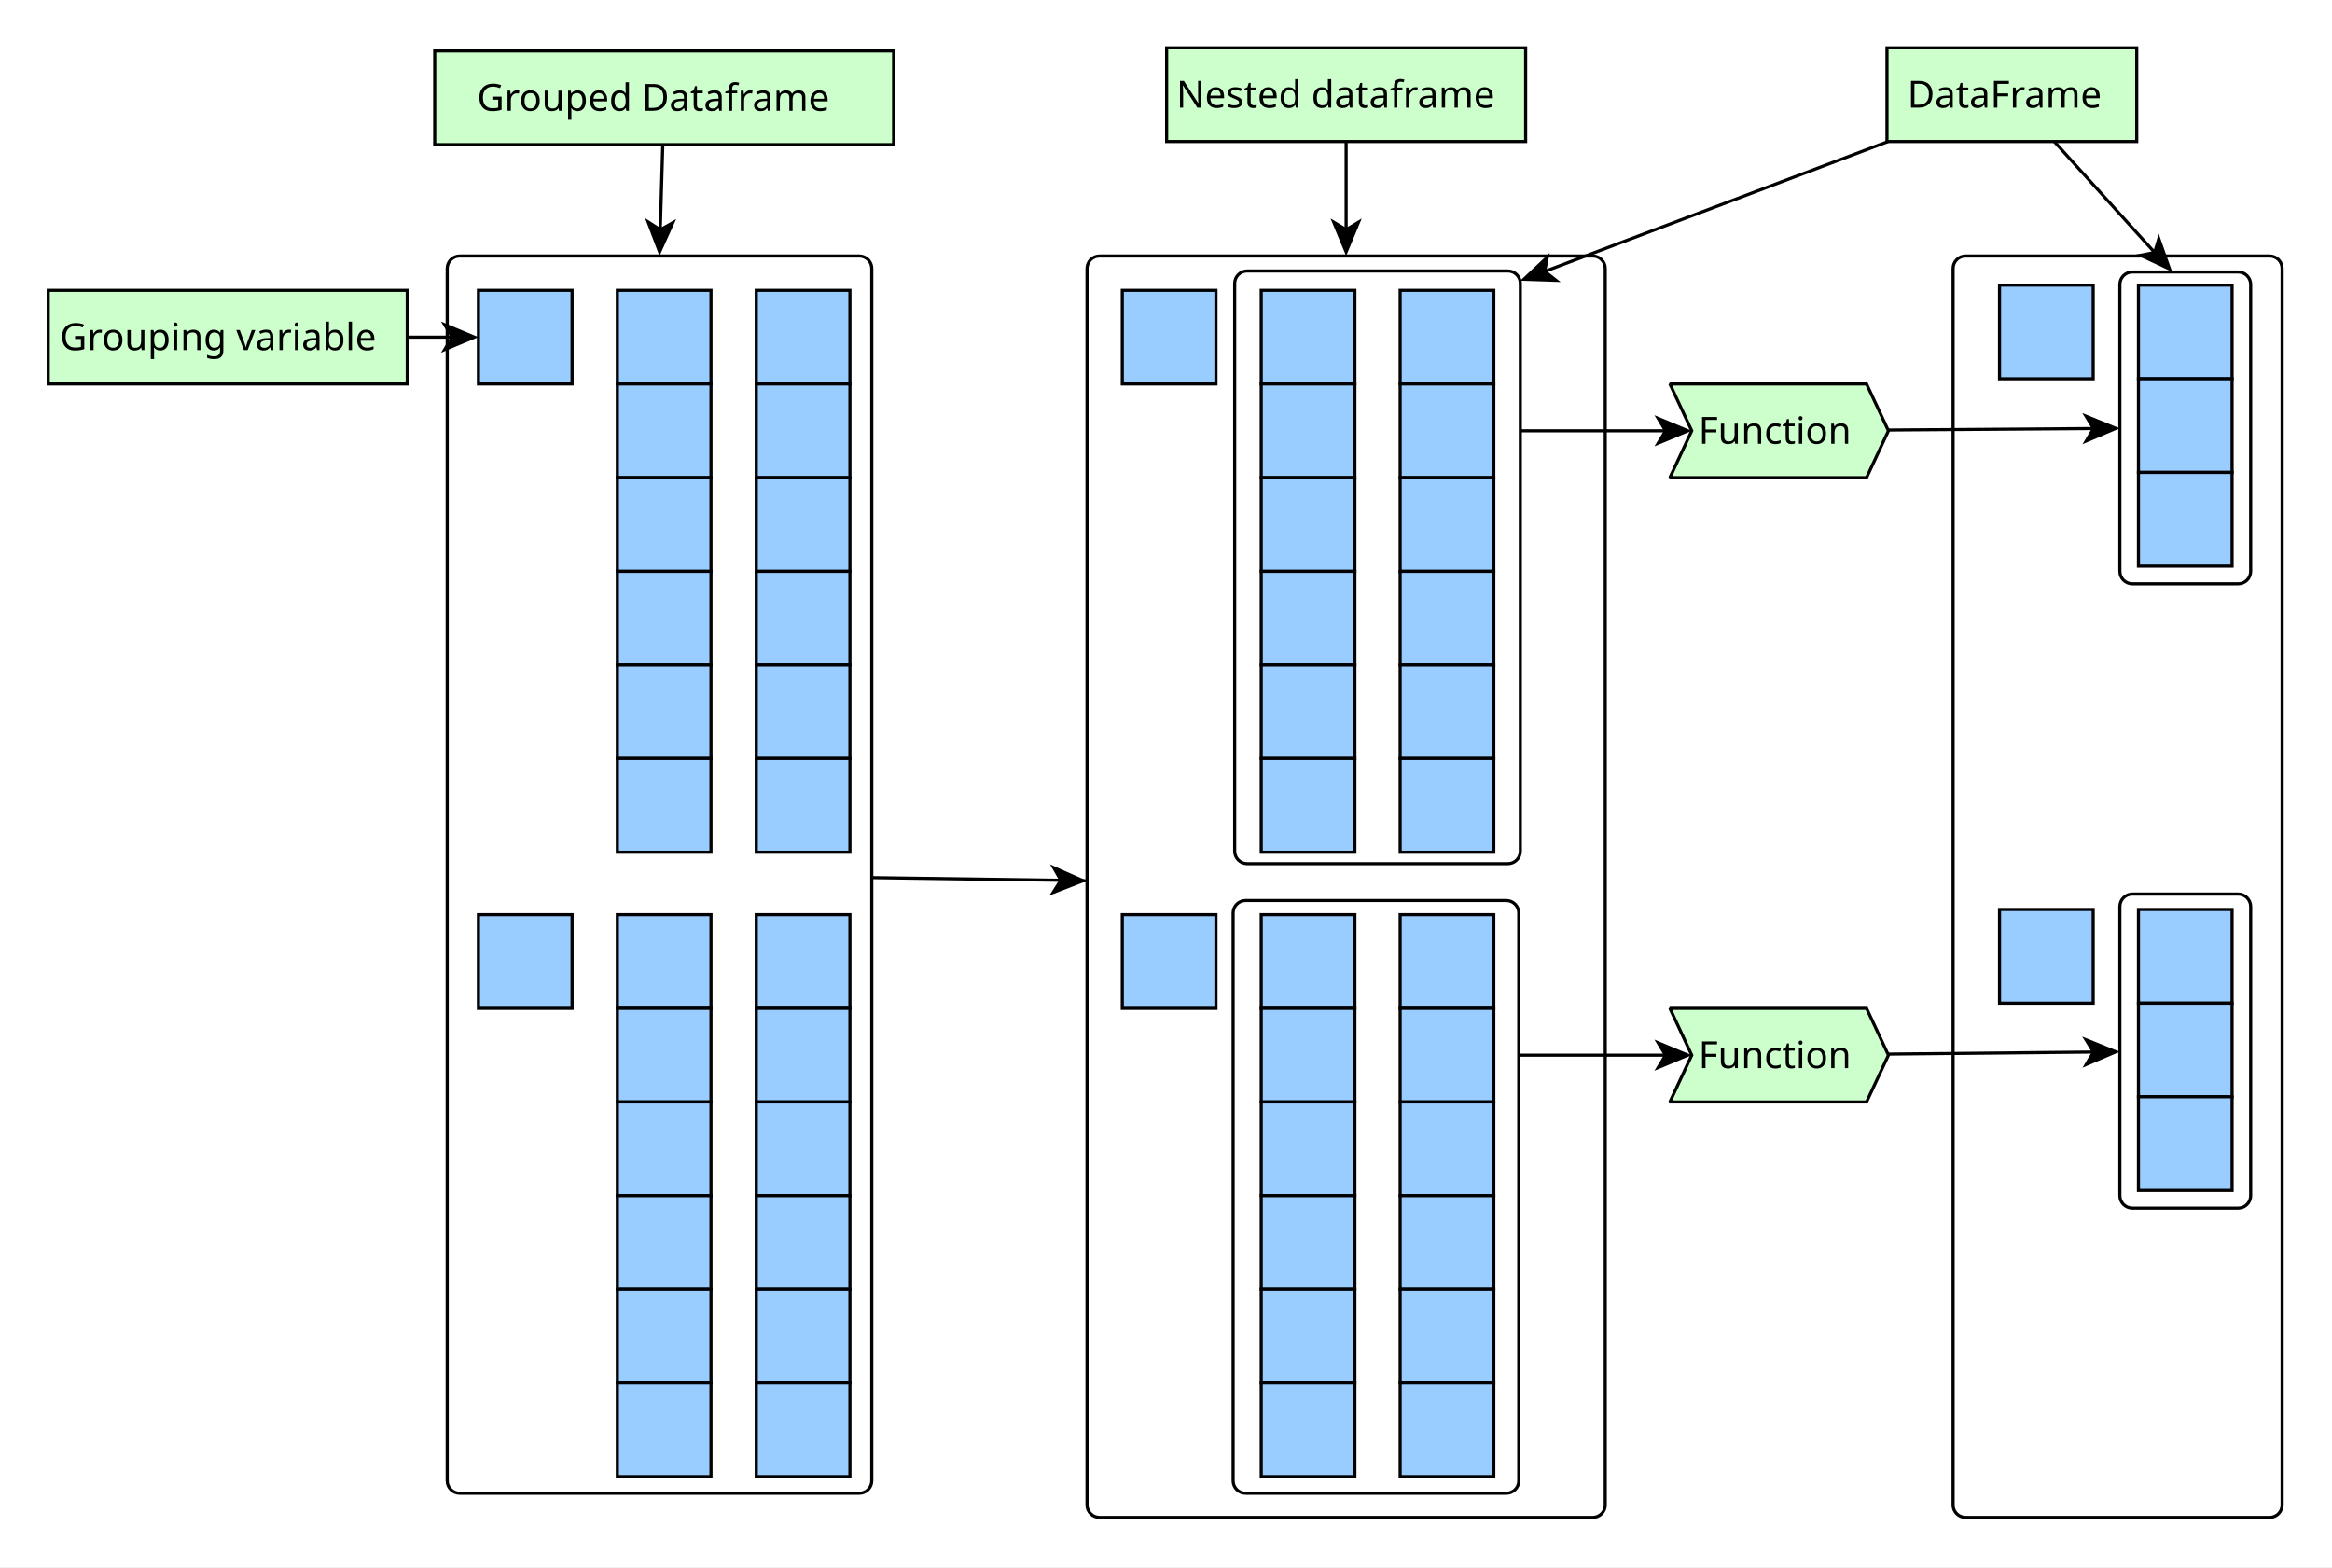
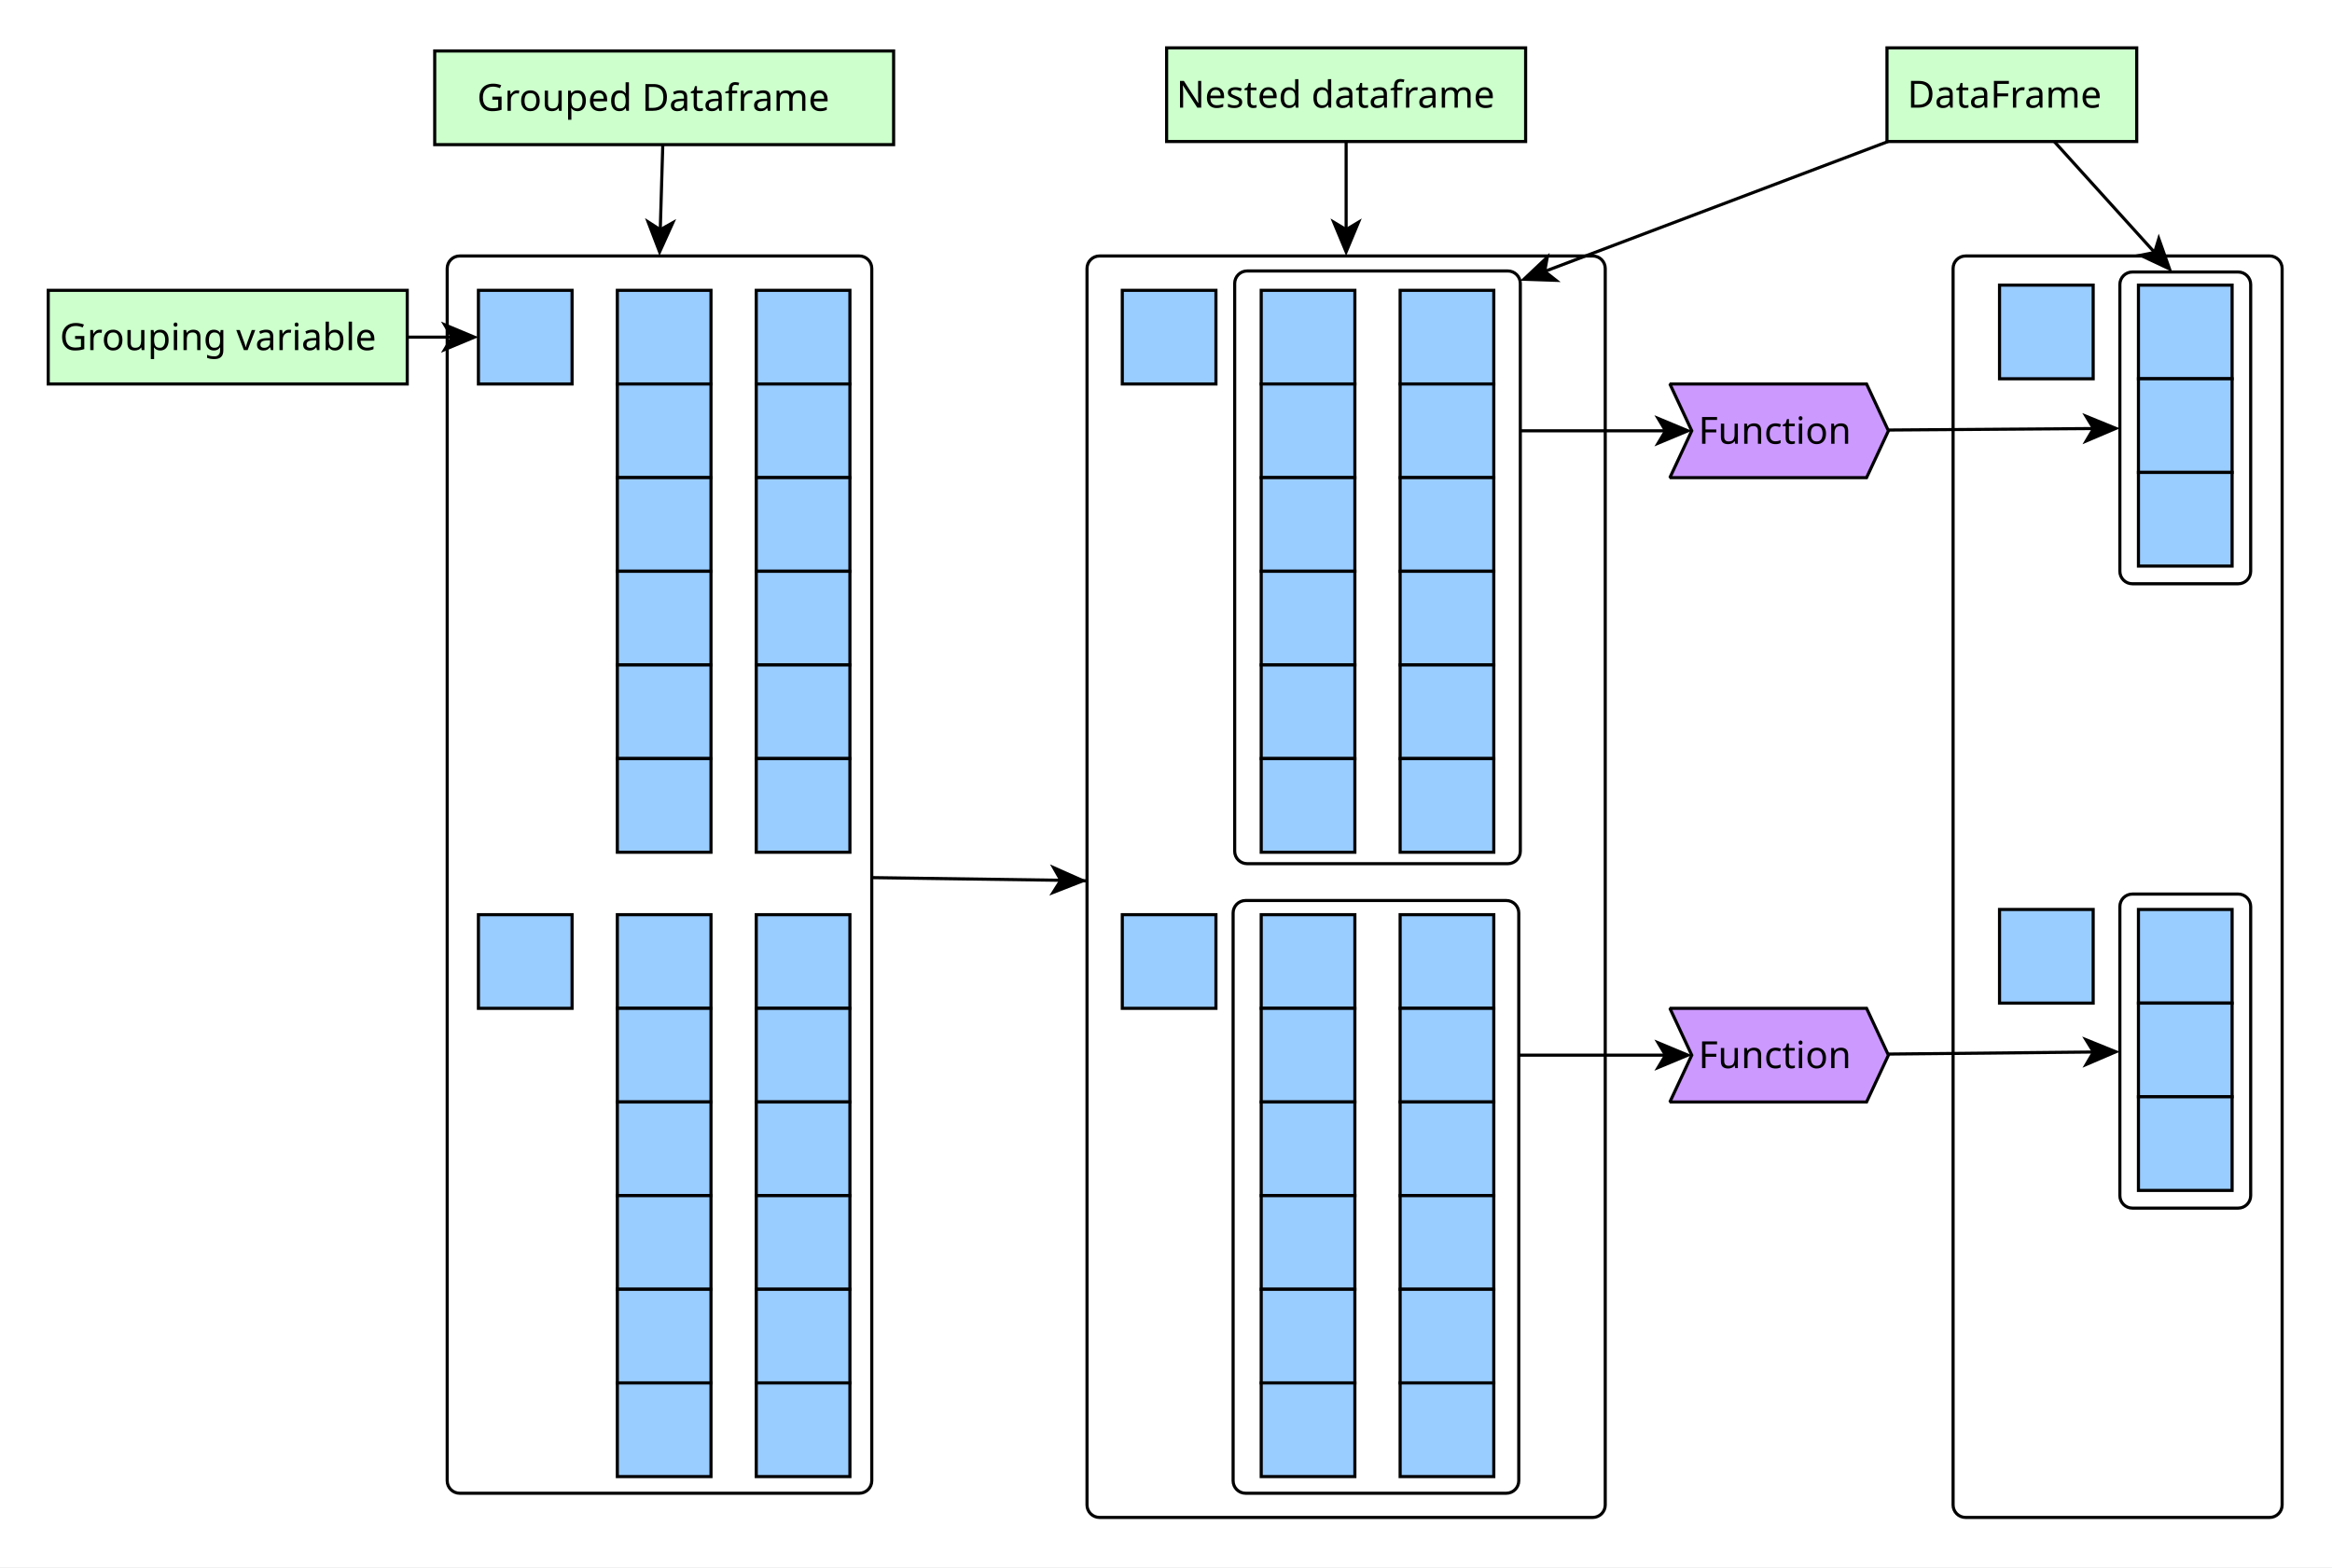
<svg xmlns="http://www.w3.org/2000/svg" fill-opacity="1" color-rendering="auto" color-interpolation="auto" text-rendering="auto" stroke="black" stroke-linecap="square" width="747" stroke-miterlimit="10" shape-rendering="auto" stroke-opacity="1" fill="black" stroke-dasharray="none" font-weight="normal" stroke-width="1" height="502" font-family="'Dialog'" font-style="normal" stroke-linejoin="miter" font-size="12px" stroke-dashoffset="0" image-rendering="auto">
  <defs id="genericDefs" />
  <g>
    <defs id="defs1">
      <clipPath clipPathUnits="userSpaceOnUse" id="clipPath1">
        <path d="M0 0 L747 0 L747 502 L0 502 L0 0 Z" />
      </clipPath>
      <clipPath clipPathUnits="userSpaceOnUse" id="clipPath2">
        <path d="M599 198 L1346 198 L1346 700 L599 700 L599 198 Z" />
      </clipPath>
    </defs>
    <g fill="white" text-rendering="geometricPrecision" shape-rendering="geometricPrecision" transform="translate(-599,-198)" stroke="white">
      <rect x="599" width="747" height="502" y="198" clip-path="url(#clipPath2)" stroke="none" />
    </g>
    <g fill="rgb(204,255,204)" text-rendering="geometricPrecision" shape-rendering="geometricPrecision" transform="matrix(1,0,0,1,-599,-198)" stroke="rgb(204,255,204)">
      <rect x="1203.45" width="80" height="30" y="213.333" clip-path="url(#clipPath2)" stroke="none" />
    </g>
    <g text-rendering="geometricPrecision" stroke-miterlimit="1.45" shape-rendering="geometricPrecision" transform="matrix(1,0,0,1,-599,-198)" stroke-linecap="butt">
      <rect fill="none" x="1203.45" width="80" height="30" y="213.333" clip-path="url(#clipPath2)" />
      <text x="1209.993" xml:space="preserve" y="232.488" clip-path="url(#clipPath2)" font-family="sans-serif" stroke="none">DataFrame</text>
    </g>
    <g fill="rgb(204,255,204)" text-rendering="geometricPrecision" shape-rendering="geometricPrecision" transform="matrix(1,0,0,1,-599,-198)" stroke="rgb(204,255,204)">
      <rect x="972.7" width="115" height="30" y="213.333" clip-path="url(#clipPath2)" stroke="none" />
    </g>
    <g text-rendering="geometricPrecision" stroke-miterlimit="1.45" shape-rendering="geometricPrecision" transform="matrix(1,0,0,1,-599,-198)" stroke-linecap="butt">
      <rect fill="none" x="972.7" width="115" height="30" y="213.333" clip-path="url(#clipPath2)" />
      <text x="975.828" xml:space="preserve" y="232.488" clip-path="url(#clipPath2)" font-family="sans-serif" stroke="none">Nested dataframe</text>
    </g>
    <g fill="rgb(153,204,255)" text-rendering="geometricPrecision" shape-rendering="geometricPrecision" transform="matrix(1,0,0,1,-599,-198)" stroke="rgb(153,204,255)">
      <rect x="752.25" width="30" height="30" y="291" clip-path="url(#clipPath2)" stroke="none" />
    </g>
    <g text-rendering="geometricPrecision" stroke-miterlimit="1.45" shape-rendering="geometricPrecision" transform="matrix(1,0,0,1,-599,-198)" stroke-linecap="butt">
      <rect fill="none" x="752.25" width="30" height="30" y="291" clip-path="url(#clipPath2)" />
    </g>
    <g fill="rgb(153,204,255)" text-rendering="geometricPrecision" shape-rendering="geometricPrecision" transform="matrix(1,0,0,1,-599,-198)" stroke="rgb(153,204,255)">
      <rect x="752.25" width="30" height="30" y="491" clip-path="url(#clipPath2)" stroke="none" />
    </g>
    <g text-rendering="geometricPrecision" stroke-miterlimit="1.45" shape-rendering="geometricPrecision" transform="matrix(1,0,0,1,-599,-198)" stroke-linecap="butt">
      <rect fill="none" x="752.25" width="30" height="30" y="491" clip-path="url(#clipPath2)" />
    </g>
    <g fill="rgb(153,204,255)" text-rendering="geometricPrecision" shape-rendering="geometricPrecision" transform="matrix(1,0,0,1,-599,-198)" stroke="rgb(153,204,255)">
      <rect x="796.75" width="30" height="30" y="291" clip-path="url(#clipPath2)" stroke="none" />
    </g>
    <g text-rendering="geometricPrecision" stroke-miterlimit="1.45" shape-rendering="geometricPrecision" transform="matrix(1,0,0,1,-599,-198)" stroke-linecap="butt">
      <rect fill="none" x="796.75" width="30" height="30" y="291" clip-path="url(#clipPath2)" />
    </g>
    <g fill="rgb(153,204,255)" text-rendering="geometricPrecision" shape-rendering="geometricPrecision" transform="matrix(1,0,0,1,-599,-198)" stroke="rgb(153,204,255)">
      <rect x="796.75" width="30" height="30" y="321" clip-path="url(#clipPath2)" stroke="none" />
    </g>
    <g text-rendering="geometricPrecision" stroke-miterlimit="1.45" shape-rendering="geometricPrecision" transform="matrix(1,0,0,1,-599,-198)" stroke-linecap="butt">
      <rect fill="none" x="796.75" width="30" height="30" y="321" clip-path="url(#clipPath2)" />
    </g>
    <g fill="rgb(153,204,255)" text-rendering="geometricPrecision" shape-rendering="geometricPrecision" transform="matrix(1,0,0,1,-599,-198)" stroke="rgb(153,204,255)">
      <rect x="796.75" width="30" height="30" y="351" clip-path="url(#clipPath2)" stroke="none" />
    </g>
    <g text-rendering="geometricPrecision" stroke-miterlimit="1.45" shape-rendering="geometricPrecision" transform="matrix(1,0,0,1,-599,-198)" stroke-linecap="butt">
      <rect fill="none" x="796.75" width="30" height="30" y="351" clip-path="url(#clipPath2)" />
    </g>
    <g fill="rgb(153,204,255)" text-rendering="geometricPrecision" shape-rendering="geometricPrecision" transform="matrix(1,0,0,1,-599,-198)" stroke="rgb(153,204,255)">
      <rect x="796.75" width="30" height="30" y="381" clip-path="url(#clipPath2)" stroke="none" />
    </g>
    <g text-rendering="geometricPrecision" stroke-miterlimit="1.45" shape-rendering="geometricPrecision" transform="matrix(1,0,0,1,-599,-198)" stroke-linecap="butt">
      <rect fill="none" x="796.75" width="30" height="30" y="381" clip-path="url(#clipPath2)" />
    </g>
    <g fill="rgb(153,204,255)" text-rendering="geometricPrecision" shape-rendering="geometricPrecision" transform="matrix(1,0,0,1,-599,-198)" stroke="rgb(153,204,255)">
      <rect x="796.75" width="30" height="30" y="411" clip-path="url(#clipPath2)" stroke="none" />
    </g>
    <g text-rendering="geometricPrecision" stroke-miterlimit="1.45" shape-rendering="geometricPrecision" transform="matrix(1,0,0,1,-599,-198)" stroke-linecap="butt">
      <rect fill="none" x="796.75" width="30" height="30" y="411" clip-path="url(#clipPath2)" />
    </g>
    <g fill="rgb(153,204,255)" text-rendering="geometricPrecision" shape-rendering="geometricPrecision" transform="matrix(1,0,0,1,-599,-198)" stroke="rgb(153,204,255)">
      <rect x="796.75" width="30" height="30" y="441" clip-path="url(#clipPath2)" stroke="none" />
    </g>
    <g text-rendering="geometricPrecision" stroke-miterlimit="1.45" shape-rendering="geometricPrecision" transform="matrix(1,0,0,1,-599,-198)" stroke-linecap="butt">
      <rect fill="none" x="796.75" width="30" height="30" y="441" clip-path="url(#clipPath2)" />
    </g>
    <g fill="rgb(153,204,255)" text-rendering="geometricPrecision" shape-rendering="geometricPrecision" transform="matrix(1,0,0,1,-599,-198)" stroke="rgb(153,204,255)">
      <rect x="841.25" width="30" height="30" y="291" clip-path="url(#clipPath2)" stroke="none" />
    </g>
    <g text-rendering="geometricPrecision" stroke-miterlimit="1.45" shape-rendering="geometricPrecision" transform="matrix(1,0,0,1,-599,-198)" stroke-linecap="butt">
      <rect fill="none" x="841.25" width="30" height="30" y="291" clip-path="url(#clipPath2)" />
    </g>
    <g fill="rgb(153,204,255)" text-rendering="geometricPrecision" shape-rendering="geometricPrecision" transform="matrix(1,0,0,1,-599,-198)" stroke="rgb(153,204,255)">
      <rect x="841.25" width="30" height="30" y="321" clip-path="url(#clipPath2)" stroke="none" />
    </g>
    <g text-rendering="geometricPrecision" stroke-miterlimit="1.45" shape-rendering="geometricPrecision" transform="matrix(1,0,0,1,-599,-198)" stroke-linecap="butt">
      <rect fill="none" x="841.25" width="30" height="30" y="321" clip-path="url(#clipPath2)" />
    </g>
    <g fill="rgb(153,204,255)" text-rendering="geometricPrecision" shape-rendering="geometricPrecision" transform="matrix(1,0,0,1,-599,-198)" stroke="rgb(153,204,255)">
      <rect x="841.25" width="30" height="30" y="351" clip-path="url(#clipPath2)" stroke="none" />
    </g>
    <g text-rendering="geometricPrecision" stroke-miterlimit="1.45" shape-rendering="geometricPrecision" transform="matrix(1,0,0,1,-599,-198)" stroke-linecap="butt">
      <rect fill="none" x="841.25" width="30" height="30" y="351" clip-path="url(#clipPath2)" />
    </g>
    <g fill="rgb(153,204,255)" text-rendering="geometricPrecision" shape-rendering="geometricPrecision" transform="matrix(1,0,0,1,-599,-198)" stroke="rgb(153,204,255)">
      <rect x="841.25" width="30" height="30" y="381" clip-path="url(#clipPath2)" stroke="none" />
    </g>
    <g text-rendering="geometricPrecision" stroke-miterlimit="1.45" shape-rendering="geometricPrecision" transform="matrix(1,0,0,1,-599,-198)" stroke-linecap="butt">
      <rect fill="none" x="841.25" width="30" height="30" y="381" clip-path="url(#clipPath2)" />
    </g>
    <g fill="rgb(153,204,255)" text-rendering="geometricPrecision" shape-rendering="geometricPrecision" transform="matrix(1,0,0,1,-599,-198)" stroke="rgb(153,204,255)">
      <rect x="841.25" width="30" height="30" y="411" clip-path="url(#clipPath2)" stroke="none" />
    </g>
    <g text-rendering="geometricPrecision" stroke-miterlimit="1.45" shape-rendering="geometricPrecision" transform="matrix(1,0,0,1,-599,-198)" stroke-linecap="butt">
      <rect fill="none" x="841.25" width="30" height="30" y="411" clip-path="url(#clipPath2)" />
    </g>
    <g fill="rgb(153,204,255)" text-rendering="geometricPrecision" shape-rendering="geometricPrecision" transform="matrix(1,0,0,1,-599,-198)" stroke="rgb(153,204,255)">
      <rect x="841.25" width="30" height="30" y="441" clip-path="url(#clipPath2)" stroke="none" />
    </g>
    <g text-rendering="geometricPrecision" stroke-miterlimit="1.45" shape-rendering="geometricPrecision" transform="matrix(1,0,0,1,-599,-198)" stroke-linecap="butt">
      <rect fill="none" x="841.25" width="30" height="30" y="441" clip-path="url(#clipPath2)" />
      <rect x="742.25" y="280" clip-path="url(#clipPath2)" fill="none" width="136" rx="4" ry="4" height="396.333" />
    </g>
    <g fill="rgb(204,255,204)" text-rendering="geometricPrecision" shape-rendering="geometricPrecision" transform="matrix(1,0,0,1,-599,-198)" stroke="rgb(204,255,204)">
      <rect x="738.25" width="147" height="30" y="214.333" clip-path="url(#clipPath2)" stroke="none" />
    </g>
    <g text-rendering="geometricPrecision" stroke-miterlimit="1.45" shape-rendering="geometricPrecision" transform="matrix(1,0,0,1,-599,-198)" stroke-linecap="butt">
      <rect fill="none" x="738.25" width="147" height="30" y="214.333" clip-path="url(#clipPath2)" />
      <text x="751.826" xml:space="preserve" y="233.488" clip-path="url(#clipPath2)" font-family="sans-serif" stroke="none">Grouped Dataframe</text>
    </g>
    <g fill="rgb(204,255,204)" text-rendering="geometricPrecision" shape-rendering="geometricPrecision" transform="matrix(1,0,0,1,-599,-198)" stroke="rgb(204,255,204)">
      <rect x="614.45" width="115" height="30" y="291" clip-path="url(#clipPath2)" stroke="none" />
    </g>
    <g text-rendering="geometricPrecision" stroke-miterlimit="1.45" shape-rendering="geometricPrecision" transform="matrix(1,0,0,1,-599,-198)" stroke-linecap="butt">
      <rect fill="none" x="614.45" width="115" height="30" y="291" clip-path="url(#clipPath2)" />
      <text x="618.161" xml:space="preserve" y="310.154" clip-path="url(#clipPath2)" font-family="sans-serif" stroke="none">Grouping variable</text>
    </g>
    <g fill="rgb(153,204,255)" text-rendering="geometricPrecision" shape-rendering="geometricPrecision" transform="matrix(1,0,0,1,-599,-198)" stroke="rgb(153,204,255)">
      <rect x="796.75" width="30" height="30" y="491" clip-path="url(#clipPath2)" stroke="none" />
    </g>
    <g text-rendering="geometricPrecision" stroke-miterlimit="1.45" shape-rendering="geometricPrecision" transform="matrix(1,0,0,1,-599,-198)" stroke-linecap="butt">
      <rect fill="none" x="796.75" width="30" height="30" y="491" clip-path="url(#clipPath2)" />
    </g>
    <g fill="rgb(153,204,255)" text-rendering="geometricPrecision" shape-rendering="geometricPrecision" transform="matrix(1,0,0,1,-599,-198)" stroke="rgb(153,204,255)">
      <rect x="796.75" width="30" height="30" y="521" clip-path="url(#clipPath2)" stroke="none" />
    </g>
    <g text-rendering="geometricPrecision" stroke-miterlimit="1.45" shape-rendering="geometricPrecision" transform="matrix(1,0,0,1,-599,-198)" stroke-linecap="butt">
      <rect fill="none" x="796.75" width="30" height="30" y="521" clip-path="url(#clipPath2)" />
    </g>
    <g fill="rgb(153,204,255)" text-rendering="geometricPrecision" shape-rendering="geometricPrecision" transform="matrix(1,0,0,1,-599,-198)" stroke="rgb(153,204,255)">
      <rect x="796.75" width="30" height="30" y="551" clip-path="url(#clipPath2)" stroke="none" />
    </g>
    <g text-rendering="geometricPrecision" stroke-miterlimit="1.45" shape-rendering="geometricPrecision" transform="matrix(1,0,0,1,-599,-198)" stroke-linecap="butt">
      <rect fill="none" x="796.75" width="30" height="30" y="551" clip-path="url(#clipPath2)" />
    </g>
    <g fill="rgb(153,204,255)" text-rendering="geometricPrecision" shape-rendering="geometricPrecision" transform="matrix(1,0,0,1,-599,-198)" stroke="rgb(153,204,255)">
      <rect x="796.75" width="30" height="30" y="581" clip-path="url(#clipPath2)" stroke="none" />
    </g>
    <g text-rendering="geometricPrecision" stroke-miterlimit="1.45" shape-rendering="geometricPrecision" transform="matrix(1,0,0,1,-599,-198)" stroke-linecap="butt">
      <rect fill="none" x="796.75" width="30" height="30" y="581" clip-path="url(#clipPath2)" />
    </g>
    <g fill="rgb(153,204,255)" text-rendering="geometricPrecision" shape-rendering="geometricPrecision" transform="matrix(1,0,0,1,-599,-198)" stroke="rgb(153,204,255)">
      <rect x="796.75" width="30" height="30" y="611" clip-path="url(#clipPath2)" stroke="none" />
    </g>
    <g text-rendering="geometricPrecision" stroke-miterlimit="1.45" shape-rendering="geometricPrecision" transform="matrix(1,0,0,1,-599,-198)" stroke-linecap="butt">
      <rect fill="none" x="796.75" width="30" height="30" y="611" clip-path="url(#clipPath2)" />
    </g>
    <g fill="rgb(153,204,255)" text-rendering="geometricPrecision" shape-rendering="geometricPrecision" transform="matrix(1,0,0,1,-599,-198)" stroke="rgb(153,204,255)">
      <rect x="796.75" width="30" height="30" y="641" clip-path="url(#clipPath2)" stroke="none" />
    </g>
    <g text-rendering="geometricPrecision" stroke-miterlimit="1.45" shape-rendering="geometricPrecision" transform="matrix(1,0,0,1,-599,-198)" stroke-linecap="butt">
      <rect fill="none" x="796.75" width="30" height="30" y="641" clip-path="url(#clipPath2)" />
    </g>
    <g fill="rgb(153,204,255)" text-rendering="geometricPrecision" shape-rendering="geometricPrecision" transform="matrix(1,0,0,1,-599,-198)" stroke="rgb(153,204,255)">
      <rect x="841.25" width="30" height="30" y="491" clip-path="url(#clipPath2)" stroke="none" />
    </g>
    <g text-rendering="geometricPrecision" stroke-miterlimit="1.45" shape-rendering="geometricPrecision" transform="matrix(1,0,0,1,-599,-198)" stroke-linecap="butt">
      <rect fill="none" x="841.25" width="30" height="30" y="491" clip-path="url(#clipPath2)" />
    </g>
    <g fill="rgb(153,204,255)" text-rendering="geometricPrecision" shape-rendering="geometricPrecision" transform="matrix(1,0,0,1,-599,-198)" stroke="rgb(153,204,255)">
      <rect x="841.25" width="30" height="30" y="521" clip-path="url(#clipPath2)" stroke="none" />
    </g>
    <g text-rendering="geometricPrecision" stroke-miterlimit="1.45" shape-rendering="geometricPrecision" transform="matrix(1,0,0,1,-599,-198)" stroke-linecap="butt">
      <rect fill="none" x="841.25" width="30" height="30" y="521" clip-path="url(#clipPath2)" />
    </g>
    <g fill="rgb(153,204,255)" text-rendering="geometricPrecision" shape-rendering="geometricPrecision" transform="matrix(1,0,0,1,-599,-198)" stroke="rgb(153,204,255)">
      <rect x="841.25" width="30" height="30" y="551" clip-path="url(#clipPath2)" stroke="none" />
    </g>
    <g text-rendering="geometricPrecision" stroke-miterlimit="1.45" shape-rendering="geometricPrecision" transform="matrix(1,0,0,1,-599,-198)" stroke-linecap="butt">
      <rect fill="none" x="841.25" width="30" height="30" y="551" clip-path="url(#clipPath2)" />
    </g>
    <g fill="rgb(153,204,255)" text-rendering="geometricPrecision" shape-rendering="geometricPrecision" transform="matrix(1,0,0,1,-599,-198)" stroke="rgb(153,204,255)">
      <rect x="841.25" width="30" height="30" y="581" clip-path="url(#clipPath2)" stroke="none" />
    </g>
    <g text-rendering="geometricPrecision" stroke-miterlimit="1.45" shape-rendering="geometricPrecision" transform="matrix(1,0,0,1,-599,-198)" stroke-linecap="butt">
      <rect fill="none" x="841.25" width="30" height="30" y="581" clip-path="url(#clipPath2)" />
    </g>
    <g fill="rgb(153,204,255)" text-rendering="geometricPrecision" shape-rendering="geometricPrecision" transform="matrix(1,0,0,1,-599,-198)" stroke="rgb(153,204,255)">
      <rect x="841.25" width="30" height="30" y="611" clip-path="url(#clipPath2)" stroke="none" />
    </g>
    <g text-rendering="geometricPrecision" stroke-miterlimit="1.45" shape-rendering="geometricPrecision" transform="matrix(1,0,0,1,-599,-198)" stroke-linecap="butt">
      <rect fill="none" x="841.25" width="30" height="30" y="611" clip-path="url(#clipPath2)" />
    </g>
    <g fill="rgb(153,204,255)" text-rendering="geometricPrecision" shape-rendering="geometricPrecision" transform="matrix(1,0,0,1,-599,-198)" stroke="rgb(153,204,255)">
      <rect x="841.25" width="30" height="30" y="641" clip-path="url(#clipPath2)" stroke="none" />
    </g>
    <g text-rendering="geometricPrecision" stroke-miterlimit="1.45" shape-rendering="geometricPrecision" transform="matrix(1,0,0,1,-599,-198)" stroke-linecap="butt">
      <rect fill="none" x="841.25" width="30" height="30" y="641" clip-path="url(#clipPath2)" />
    </g>
    <g fill="rgb(153,204,255)" text-rendering="geometricPrecision" shape-rendering="geometricPrecision" transform="matrix(1,0,0,1,-599,-198)" stroke="rgb(153,204,255)">
      <rect x="958.5" width="30" height="30" y="291" clip-path="url(#clipPath2)" stroke="none" />
    </g>
    <g text-rendering="geometricPrecision" stroke-miterlimit="1.45" shape-rendering="geometricPrecision" transform="matrix(1,0,0,1,-599,-198)" stroke-linecap="butt">
      <rect fill="none" x="958.5" width="30" height="30" y="291" clip-path="url(#clipPath2)" />
    </g>
    <g fill="rgb(153,204,255)" text-rendering="geometricPrecision" shape-rendering="geometricPrecision" transform="matrix(1,0,0,1,-599,-198)" stroke="rgb(153,204,255)">
      <rect x="958.5" width="30" height="30" y="491" clip-path="url(#clipPath2)" stroke="none" />
    </g>
    <g text-rendering="geometricPrecision" stroke-miterlimit="1.45" shape-rendering="geometricPrecision" transform="matrix(1,0,0,1,-599,-198)" stroke-linecap="butt">
      <rect fill="none" x="958.5" width="30" height="30" y="491" clip-path="url(#clipPath2)" />
    </g>
    <g fill="rgb(153,204,255)" text-rendering="geometricPrecision" shape-rendering="geometricPrecision" transform="matrix(1,0,0,1,-599,-198)" stroke="rgb(153,204,255)">
      <rect x="1003" width="30" height="30" y="291" clip-path="url(#clipPath2)" stroke="none" />
    </g>
    <g text-rendering="geometricPrecision" stroke-miterlimit="1.45" shape-rendering="geometricPrecision" transform="matrix(1,0,0,1,-599,-198)" stroke-linecap="butt">
      <rect fill="none" x="1003" width="30" height="30" y="291" clip-path="url(#clipPath2)" />
    </g>
    <g fill="rgb(153,204,255)" text-rendering="geometricPrecision" shape-rendering="geometricPrecision" transform="matrix(1,0,0,1,-599,-198)" stroke="rgb(153,204,255)">
      <rect x="1003" width="30" height="30" y="321" clip-path="url(#clipPath2)" stroke="none" />
    </g>
    <g text-rendering="geometricPrecision" stroke-miterlimit="1.45" shape-rendering="geometricPrecision" transform="matrix(1,0,0,1,-599,-198)" stroke-linecap="butt">
      <rect fill="none" x="1003" width="30" height="30" y="321" clip-path="url(#clipPath2)" />
    </g>
    <g fill="rgb(153,204,255)" text-rendering="geometricPrecision" shape-rendering="geometricPrecision" transform="matrix(1,0,0,1,-599,-198)" stroke="rgb(153,204,255)">
      <rect x="1003" width="30" height="30" y="351" clip-path="url(#clipPath2)" stroke="none" />
    </g>
    <g text-rendering="geometricPrecision" stroke-miterlimit="1.45" shape-rendering="geometricPrecision" transform="matrix(1,0,0,1,-599,-198)" stroke-linecap="butt">
      <rect fill="none" x="1003" width="30" height="30" y="351" clip-path="url(#clipPath2)" />
    </g>
    <g fill="rgb(153,204,255)" text-rendering="geometricPrecision" shape-rendering="geometricPrecision" transform="matrix(1,0,0,1,-599,-198)" stroke="rgb(153,204,255)">
      <rect x="1003" width="30" height="30" y="381" clip-path="url(#clipPath2)" stroke="none" />
    </g>
    <g text-rendering="geometricPrecision" stroke-miterlimit="1.45" shape-rendering="geometricPrecision" transform="matrix(1,0,0,1,-599,-198)" stroke-linecap="butt">
      <rect fill="none" x="1003" width="30" height="30" y="381" clip-path="url(#clipPath2)" />
    </g>
    <g fill="rgb(153,204,255)" text-rendering="geometricPrecision" shape-rendering="geometricPrecision" transform="matrix(1,0,0,1,-599,-198)" stroke="rgb(153,204,255)">
      <rect x="1003" width="30" height="30" y="411" clip-path="url(#clipPath2)" stroke="none" />
    </g>
    <g text-rendering="geometricPrecision" stroke-miterlimit="1.45" shape-rendering="geometricPrecision" transform="matrix(1,0,0,1,-599,-198)" stroke-linecap="butt">
      <rect fill="none" x="1003" width="30" height="30" y="411" clip-path="url(#clipPath2)" />
    </g>
    <g fill="rgb(153,204,255)" text-rendering="geometricPrecision" shape-rendering="geometricPrecision" transform="matrix(1,0,0,1,-599,-198)" stroke="rgb(153,204,255)">
      <rect x="1003" width="30" height="30" y="441" clip-path="url(#clipPath2)" stroke="none" />
    </g>
    <g text-rendering="geometricPrecision" stroke-miterlimit="1.45" shape-rendering="geometricPrecision" transform="matrix(1,0,0,1,-599,-198)" stroke-linecap="butt">
      <rect fill="none" x="1003" width="30" height="30" y="441" clip-path="url(#clipPath2)" />
    </g>
    <g fill="rgb(153,204,255)" text-rendering="geometricPrecision" shape-rendering="geometricPrecision" transform="matrix(1,0,0,1,-599,-198)" stroke="rgb(153,204,255)">
      <rect x="1047.5" width="30" height="30" y="291" clip-path="url(#clipPath2)" stroke="none" />
    </g>
    <g text-rendering="geometricPrecision" stroke-miterlimit="1.45" shape-rendering="geometricPrecision" transform="matrix(1,0,0,1,-599,-198)" stroke-linecap="butt">
      <rect fill="none" x="1047.5" width="30" height="30" y="291" clip-path="url(#clipPath2)" />
    </g>
    <g fill="rgb(153,204,255)" text-rendering="geometricPrecision" shape-rendering="geometricPrecision" transform="matrix(1,0,0,1,-599,-198)" stroke="rgb(153,204,255)">
      <rect x="1047.5" width="30" height="30" y="321" clip-path="url(#clipPath2)" stroke="none" />
    </g>
    <g text-rendering="geometricPrecision" stroke-miterlimit="1.45" shape-rendering="geometricPrecision" transform="matrix(1,0,0,1,-599,-198)" stroke-linecap="butt">
      <rect fill="none" x="1047.5" width="30" height="30" y="321" clip-path="url(#clipPath2)" />
    </g>
    <g fill="rgb(153,204,255)" text-rendering="geometricPrecision" shape-rendering="geometricPrecision" transform="matrix(1,0,0,1,-599,-198)" stroke="rgb(153,204,255)">
      <rect x="1047.5" width="30" height="30" y="351" clip-path="url(#clipPath2)" stroke="none" />
    </g>
    <g text-rendering="geometricPrecision" stroke-miterlimit="1.45" shape-rendering="geometricPrecision" transform="matrix(1,0,0,1,-599,-198)" stroke-linecap="butt">
      <rect fill="none" x="1047.5" width="30" height="30" y="351" clip-path="url(#clipPath2)" />
    </g>
    <g fill="rgb(153,204,255)" text-rendering="geometricPrecision" shape-rendering="geometricPrecision" transform="matrix(1,0,0,1,-599,-198)" stroke="rgb(153,204,255)">
      <rect x="1047.5" width="30" height="30" y="381" clip-path="url(#clipPath2)" stroke="none" />
    </g>
    <g text-rendering="geometricPrecision" stroke-miterlimit="1.45" shape-rendering="geometricPrecision" transform="matrix(1,0,0,1,-599,-198)" stroke-linecap="butt">
      <rect fill="none" x="1047.5" width="30" height="30" y="381" clip-path="url(#clipPath2)" />
    </g>
    <g fill="rgb(153,204,255)" text-rendering="geometricPrecision" shape-rendering="geometricPrecision" transform="matrix(1,0,0,1,-599,-198)" stroke="rgb(153,204,255)">
      <rect x="1047.5" width="30" height="30" y="411" clip-path="url(#clipPath2)" stroke="none" />
    </g>
    <g text-rendering="geometricPrecision" stroke-miterlimit="1.45" shape-rendering="geometricPrecision" transform="matrix(1,0,0,1,-599,-198)" stroke-linecap="butt">
      <rect fill="none" x="1047.5" width="30" height="30" y="411" clip-path="url(#clipPath2)" />
    </g>
    <g fill="rgb(153,204,255)" text-rendering="geometricPrecision" shape-rendering="geometricPrecision" transform="matrix(1,0,0,1,-599,-198)" stroke="rgb(153,204,255)">
      <rect x="1047.5" width="30" height="30" y="441" clip-path="url(#clipPath2)" stroke="none" />
    </g>
    <g text-rendering="geometricPrecision" stroke-miterlimit="1.45" shape-rendering="geometricPrecision" transform="matrix(1,0,0,1,-599,-198)" stroke-linecap="butt">
      <rect fill="none" x="1047.5" width="30" height="30" y="441" clip-path="url(#clipPath2)" />
      <rect x="947.2" y="280" clip-path="url(#clipPath2)" fill="none" width="166" rx="4" ry="4" height="404.083" />
    </g>
    <g fill="rgb(153,204,255)" text-rendering="geometricPrecision" shape-rendering="geometricPrecision" transform="matrix(1,0,0,1,-599,-198)" stroke="rgb(153,204,255)">
      <rect x="1003" width="30" height="30" y="491" clip-path="url(#clipPath2)" stroke="none" />
    </g>
    <g text-rendering="geometricPrecision" stroke-miterlimit="1.45" shape-rendering="geometricPrecision" transform="matrix(1,0,0,1,-599,-198)" stroke-linecap="butt">
      <rect fill="none" x="1003" width="30" height="30" y="491" clip-path="url(#clipPath2)" />
    </g>
    <g fill="rgb(153,204,255)" text-rendering="geometricPrecision" shape-rendering="geometricPrecision" transform="matrix(1,0,0,1,-599,-198)" stroke="rgb(153,204,255)">
      <rect x="1003" width="30" height="30" y="521" clip-path="url(#clipPath2)" stroke="none" />
    </g>
    <g text-rendering="geometricPrecision" stroke-miterlimit="1.45" shape-rendering="geometricPrecision" transform="matrix(1,0,0,1,-599,-198)" stroke-linecap="butt">
      <rect fill="none" x="1003" width="30" height="30" y="521" clip-path="url(#clipPath2)" />
    </g>
    <g fill="rgb(153,204,255)" text-rendering="geometricPrecision" shape-rendering="geometricPrecision" transform="matrix(1,0,0,1,-599,-198)" stroke="rgb(153,204,255)">
      <rect x="1003" width="30" height="30" y="551" clip-path="url(#clipPath2)" stroke="none" />
    </g>
    <g text-rendering="geometricPrecision" stroke-miterlimit="1.45" shape-rendering="geometricPrecision" transform="matrix(1,0,0,1,-599,-198)" stroke-linecap="butt">
      <rect fill="none" x="1003" width="30" height="30" y="551" clip-path="url(#clipPath2)" />
    </g>
    <g fill="rgb(153,204,255)" text-rendering="geometricPrecision" shape-rendering="geometricPrecision" transform="matrix(1,0,0,1,-599,-198)" stroke="rgb(153,204,255)">
      <rect x="1003" width="30" height="30" y="581" clip-path="url(#clipPath2)" stroke="none" />
    </g>
    <g text-rendering="geometricPrecision" stroke-miterlimit="1.45" shape-rendering="geometricPrecision" transform="matrix(1,0,0,1,-599,-198)" stroke-linecap="butt">
      <rect fill="none" x="1003" width="30" height="30" y="581" clip-path="url(#clipPath2)" />
    </g>
    <g fill="rgb(153,204,255)" text-rendering="geometricPrecision" shape-rendering="geometricPrecision" transform="matrix(1,0,0,1,-599,-198)" stroke="rgb(153,204,255)">
      <rect x="1003" width="30" height="30" y="611" clip-path="url(#clipPath2)" stroke="none" />
    </g>
    <g text-rendering="geometricPrecision" stroke-miterlimit="1.45" shape-rendering="geometricPrecision" transform="matrix(1,0,0,1,-599,-198)" stroke-linecap="butt">
      <rect fill="none" x="1003" width="30" height="30" y="611" clip-path="url(#clipPath2)" />
    </g>
    <g fill="rgb(153,204,255)" text-rendering="geometricPrecision" shape-rendering="geometricPrecision" transform="matrix(1,0,0,1,-599,-198)" stroke="rgb(153,204,255)">
      <rect x="1003" width="30" height="30" y="641" clip-path="url(#clipPath2)" stroke="none" />
    </g>
    <g text-rendering="geometricPrecision" stroke-miterlimit="1.45" shape-rendering="geometricPrecision" transform="matrix(1,0,0,1,-599,-198)" stroke-linecap="butt">
      <rect fill="none" x="1003" width="30" height="30" y="641" clip-path="url(#clipPath2)" />
    </g>
    <g fill="rgb(153,204,255)" text-rendering="geometricPrecision" shape-rendering="geometricPrecision" transform="matrix(1,0,0,1,-599,-198)" stroke="rgb(153,204,255)">
      <rect x="1047.5" width="30" height="30" y="491" clip-path="url(#clipPath2)" stroke="none" />
    </g>
    <g text-rendering="geometricPrecision" stroke-miterlimit="1.45" shape-rendering="geometricPrecision" transform="matrix(1,0,0,1,-599,-198)" stroke-linecap="butt">
      <rect fill="none" x="1047.5" width="30" height="30" y="491" clip-path="url(#clipPath2)" />
    </g>
    <g fill="rgb(153,204,255)" text-rendering="geometricPrecision" shape-rendering="geometricPrecision" transform="matrix(1,0,0,1,-599,-198)" stroke="rgb(153,204,255)">
      <rect x="1047.5" width="30" height="30" y="521" clip-path="url(#clipPath2)" stroke="none" />
    </g>
    <g text-rendering="geometricPrecision" stroke-miterlimit="1.45" shape-rendering="geometricPrecision" transform="matrix(1,0,0,1,-599,-198)" stroke-linecap="butt">
      <rect fill="none" x="1047.5" width="30" height="30" y="521" clip-path="url(#clipPath2)" />
    </g>
    <g fill="rgb(153,204,255)" text-rendering="geometricPrecision" shape-rendering="geometricPrecision" transform="matrix(1,0,0,1,-599,-198)" stroke="rgb(153,204,255)">
      <rect x="1047.5" width="30" height="30" y="551" clip-path="url(#clipPath2)" stroke="none" />
    </g>
    <g text-rendering="geometricPrecision" stroke-miterlimit="1.45" shape-rendering="geometricPrecision" transform="matrix(1,0,0,1,-599,-198)" stroke-linecap="butt">
      <rect fill="none" x="1047.5" width="30" height="30" y="551" clip-path="url(#clipPath2)" />
    </g>
    <g fill="rgb(153,204,255)" text-rendering="geometricPrecision" shape-rendering="geometricPrecision" transform="matrix(1,0,0,1,-599,-198)" stroke="rgb(153,204,255)">
      <rect x="1047.5" width="30" height="30" y="581" clip-path="url(#clipPath2)" stroke="none" />
    </g>
    <g text-rendering="geometricPrecision" stroke-miterlimit="1.45" shape-rendering="geometricPrecision" transform="matrix(1,0,0,1,-599,-198)" stroke-linecap="butt">
      <rect fill="none" x="1047.5" width="30" height="30" y="581" clip-path="url(#clipPath2)" />
    </g>
    <g fill="rgb(153,204,255)" text-rendering="geometricPrecision" shape-rendering="geometricPrecision" transform="matrix(1,0,0,1,-599,-198)" stroke="rgb(153,204,255)">
      <rect x="1047.5" width="30" height="30" y="611" clip-path="url(#clipPath2)" stroke="none" />
    </g>
    <g text-rendering="geometricPrecision" stroke-miterlimit="1.45" shape-rendering="geometricPrecision" transform="matrix(1,0,0,1,-599,-198)" stroke-linecap="butt">
      <rect fill="none" x="1047.5" width="30" height="30" y="611" clip-path="url(#clipPath2)" />
    </g>
    <g fill="rgb(153,204,255)" text-rendering="geometricPrecision" shape-rendering="geometricPrecision" transform="matrix(1,0,0,1,-599,-198)" stroke="rgb(153,204,255)">
      <rect x="1047.5" width="30" height="30" y="641" clip-path="url(#clipPath2)" stroke="none" />
    </g>
    <g text-rendering="geometricPrecision" stroke-miterlimit="1.45" shape-rendering="geometricPrecision" transform="matrix(1,0,0,1,-599,-198)" stroke-linecap="butt">
      <rect fill="none" x="1047.5" width="30" height="30" y="641" clip-path="url(#clipPath2)" />
      <rect x="994.5" y="284.8" clip-path="url(#clipPath2)" fill="none" width="91.5" rx="4" ry="4" height="189.867" />
      <rect x="994" y="486.467" clip-path="url(#clipPath2)" fill="none" width="91.5" rx="4" ry="4" height="189.867" />
    </g>
-     <g fill="rgb(204,255,204)" text-rendering="geometricPrecision" shape-rendering="geometricPrecision" transform="matrix(1,0,0,1,-599,-198)" stroke="rgb(204,255,204)">
+     <g fill="rgb(204,153,255)" text-rendering="geometricPrecision" shape-rendering="geometricPrecision" transform="matrix(1,0,0,1,-599,-198)" stroke="rgb(204,153,255)">
      <path d="M1133.911 321 L1196.911 321 L1203.912 336 L1196.911 351 L1133.911 351 L1140.912 336 Z" fill-rule="evenodd" clip-path="url(#clipPath2)" stroke="none" />
    </g>
    <g text-rendering="geometricPrecision" stroke-miterlimit="1.45" shape-rendering="geometricPrecision" transform="matrix(1,0,0,1,-599,-198)" stroke-linecap="butt">
      <path fill="none" d="M1133.911 321 L1196.911 321 L1203.912 336 L1196.911 351 L1133.911 351 L1140.912 336 Z" fill-rule="evenodd" clip-path="url(#clipPath2)" />
      <text x="1143.064" xml:space="preserve" y="340.154" clip-path="url(#clipPath2)" font-family="sans-serif" stroke="none">Function</text>
    </g>
-     <g fill="rgb(204,255,204)" text-rendering="geometricPrecision" shape-rendering="geometricPrecision" transform="matrix(1,0,0,1,-599,-198)" stroke="rgb(204,255,204)">
+     <g fill="rgb(204,153,255)" text-rendering="geometricPrecision" shape-rendering="geometricPrecision" transform="matrix(1,0,0,1,-599,-198)" stroke="rgb(204,153,255)">
      <path d="M1133.912 521 L1196.912 521 L1203.912 536 L1196.912 551 L1133.912 551 L1140.912 536 Z" fill-rule="evenodd" clip-path="url(#clipPath2)" stroke="none" />
    </g>
    <g text-rendering="geometricPrecision" stroke-miterlimit="1.45" shape-rendering="geometricPrecision" transform="matrix(1,0,0,1,-599,-198)" stroke-linecap="butt">
      <path fill="none" d="M1133.912 521 L1196.912 521 L1203.912 536 L1196.912 551 L1133.912 551 L1140.912 536 Z" fill-rule="evenodd" clip-path="url(#clipPath2)" />
      <text x="1143.064" xml:space="preserve" y="540.154" clip-path="url(#clipPath2)" font-family="sans-serif" stroke="none">Function</text>
    </g>
    <g fill="rgb(153,204,255)" text-rendering="geometricPrecision" shape-rendering="geometricPrecision" transform="matrix(1,0,0,1,-599,-198)" stroke="rgb(153,204,255)">
      <rect x="1239.5" width="30" height="30" y="289.333" clip-path="url(#clipPath2)" stroke="none" />
    </g>
    <g text-rendering="geometricPrecision" stroke-miterlimit="1.45" shape-rendering="geometricPrecision" transform="matrix(1,0,0,1,-599,-198)" stroke-linecap="butt">
      <rect fill="none" x="1239.5" width="30" height="30" y="289.333" clip-path="url(#clipPath2)" />
    </g>
    <g fill="rgb(153,204,255)" text-rendering="geometricPrecision" shape-rendering="geometricPrecision" transform="matrix(1,0,0,1,-599,-198)" stroke="rgb(153,204,255)">
      <rect x="1239.5" width="30" height="30" y="489.333" clip-path="url(#clipPath2)" stroke="none" />
    </g>
    <g text-rendering="geometricPrecision" stroke-miterlimit="1.45" shape-rendering="geometricPrecision" transform="matrix(1,0,0,1,-599,-198)" stroke-linecap="butt">
      <rect fill="none" x="1239.5" width="30" height="30" y="489.333" clip-path="url(#clipPath2)" />
    </g>
    <g fill="rgb(153,204,255)" text-rendering="geometricPrecision" shape-rendering="geometricPrecision" transform="matrix(1,0,0,1,-599,-198)" stroke="rgb(153,204,255)">
      <rect x="1284" width="30" height="30" y="289.333" clip-path="url(#clipPath2)" stroke="none" />
    </g>
    <g text-rendering="geometricPrecision" stroke-miterlimit="1.45" shape-rendering="geometricPrecision" transform="matrix(1,0,0,1,-599,-198)" stroke-linecap="butt">
      <rect fill="none" x="1284" width="30" height="30" y="289.333" clip-path="url(#clipPath2)" />
    </g>
    <g fill="rgb(153,204,255)" text-rendering="geometricPrecision" shape-rendering="geometricPrecision" transform="matrix(1,0,0,1,-599,-198)" stroke="rgb(153,204,255)">
      <rect x="1284" width="30" height="30" y="319.333" clip-path="url(#clipPath2)" stroke="none" />
    </g>
    <g text-rendering="geometricPrecision" stroke-miterlimit="1.45" shape-rendering="geometricPrecision" transform="matrix(1,0,0,1,-599,-198)" stroke-linecap="butt">
      <rect fill="none" x="1284" width="30" height="30" y="319.333" clip-path="url(#clipPath2)" />
    </g>
    <g fill="rgb(153,204,255)" text-rendering="geometricPrecision" shape-rendering="geometricPrecision" transform="matrix(1,0,0,1,-599,-198)" stroke="rgb(153,204,255)">
      <rect x="1284" width="30" height="30" y="349.333" clip-path="url(#clipPath2)" stroke="none" />
    </g>
    <g text-rendering="geometricPrecision" stroke-miterlimit="1.45" shape-rendering="geometricPrecision" transform="matrix(1,0,0,1,-599,-198)" stroke-linecap="butt">
      <rect fill="none" x="1284" width="30" height="30" y="349.333" clip-path="url(#clipPath2)" />
      <rect x="1224.625" y="280" clip-path="url(#clipPath2)" fill="none" width="105.4" rx="4" ry="4" height="404.083" />
    </g>
    <g fill="rgb(153,204,255)" text-rendering="geometricPrecision" shape-rendering="geometricPrecision" transform="matrix(1,0,0,1,-599,-198)" stroke="rgb(153,204,255)">
      <rect x="1284" width="30" height="30" y="489.333" clip-path="url(#clipPath2)" stroke="none" />
    </g>
    <g text-rendering="geometricPrecision" stroke-miterlimit="1.45" shape-rendering="geometricPrecision" transform="matrix(1,0,0,1,-599,-198)" stroke-linecap="butt">
      <rect fill="none" x="1284" width="30" height="30" y="489.333" clip-path="url(#clipPath2)" />
    </g>
    <g fill="rgb(153,204,255)" text-rendering="geometricPrecision" shape-rendering="geometricPrecision" transform="matrix(1,0,0,1,-599,-198)" stroke="rgb(153,204,255)">
      <rect x="1284" width="30" height="30" y="519.333" clip-path="url(#clipPath2)" stroke="none" />
    </g>
    <g text-rendering="geometricPrecision" stroke-miterlimit="1.45" shape-rendering="geometricPrecision" transform="matrix(1,0,0,1,-599,-198)" stroke-linecap="butt">
      <rect fill="none" x="1284" width="30" height="30" y="519.333" clip-path="url(#clipPath2)" />
    </g>
    <g fill="rgb(153,204,255)" text-rendering="geometricPrecision" shape-rendering="geometricPrecision" transform="matrix(1,0,0,1,-599,-198)" stroke="rgb(153,204,255)">
      <rect x="1284" width="30" height="30" y="549.333" clip-path="url(#clipPath2)" stroke="none" />
    </g>
    <g text-rendering="geometricPrecision" stroke-miterlimit="1.45" shape-rendering="geometricPrecision" transform="matrix(1,0,0,1,-599,-198)" stroke-linecap="butt">
      <rect fill="none" x="1284" width="30" height="30" y="549.333" clip-path="url(#clipPath2)" />
      <rect x="1278.05" y="285.133" clip-path="url(#clipPath2)" fill="none" width="41.9" rx="4" ry="4" height="99.867" />
      <rect x="1278.05" y="484.4" clip-path="url(#clipPath2)" fill="none" width="41.9" rx="4" ry="4" height="100.6" />
      <path fill="none" d="M811.306 244.333 L810.488 272.002" clip-path="url(#clipPath2)" />
      <path d="M810.251 279.999 L815.604 268.152 L810.517 271.003 L805.608 267.856 Z" clip-path="url(#clipPath2)" stroke="none" />
      <path fill="none" d="M729.45 306 L744.25 306" clip-path="url(#clipPath2)" />
      <path d="M752.25 306 L740.25 301 L743.25 306 L740.25 311 Z" clip-path="url(#clipPath2)" stroke="none" />
      <path fill="none" d="M878.274 479.129 L941 480.017 L947.228 480.159" clip-path="url(#clipPath2)" />
      <path d="M947.228 480.159 L935.345 474.887 L938.231 479.954 L935.118 484.885 Z" clip-path="url(#clipPath2)" stroke="none" />
      <path fill="none" d="M1030.2 243.333 L1030.2 271.981" clip-path="url(#clipPath2)" />
      <path d="M1030.2 279.981 L1035.2 267.981 L1030.2 270.981 L1025.2 267.981 Z" clip-path="url(#clipPath2)" stroke="none" />
      <path fill="none" d="M1203.797 243.333 L1093.416 285.088" clip-path="url(#clipPath2)" />
      <path d="M1085.934 287.919 L1098.927 288.349 L1094.351 284.734 L1095.388 278.996 Z" clip-path="url(#clipPath2)" stroke="none" />
      <path fill="none" d="M1086.023 336 L1132.945 336" clip-path="url(#clipPath2)" />
      <path d="M1140.945 336 L1128.945 331 L1131.945 336 L1128.945 341 Z" clip-path="url(#clipPath2)" stroke="none" />
      <path fill="none" d="M1085.517 536 L1132.938 536" clip-path="url(#clipPath2)" />
      <path d="M1140.938 536 L1128.938 531 L1131.938 536 L1128.938 541 Z" clip-path="url(#clipPath2)" stroke="none" />
      <path fill="none" d="M1203.816 335.75 L1270.039 335.274" clip-path="url(#clipPath2)" />
      <path d="M1278.039 335.217 L1266.004 330.303 L1269.039 335.282 L1266.075 340.303 Z" clip-path="url(#clipPath2)" stroke="none" />
      <path fill="none" d="M1257.023 243.333 L1289.458 279.178" clip-path="url(#clipPath2)" />
      <path d="M1294.825 285.109 L1290.481 272.857 L1288.787 278.436 L1283.066 279.566 Z" clip-path="url(#clipPath2)" stroke="none" />
      <path fill="none" d="M1203.753 535.652 L1270.025 534.99" clip-path="url(#clipPath2)" />
      <path d="M1278.025 534.91 L1265.976 530.03 L1269.026 535 L1266.076 540.029 Z" clip-path="url(#clipPath2)" stroke="none" />
    </g>
  </g>
</svg>
